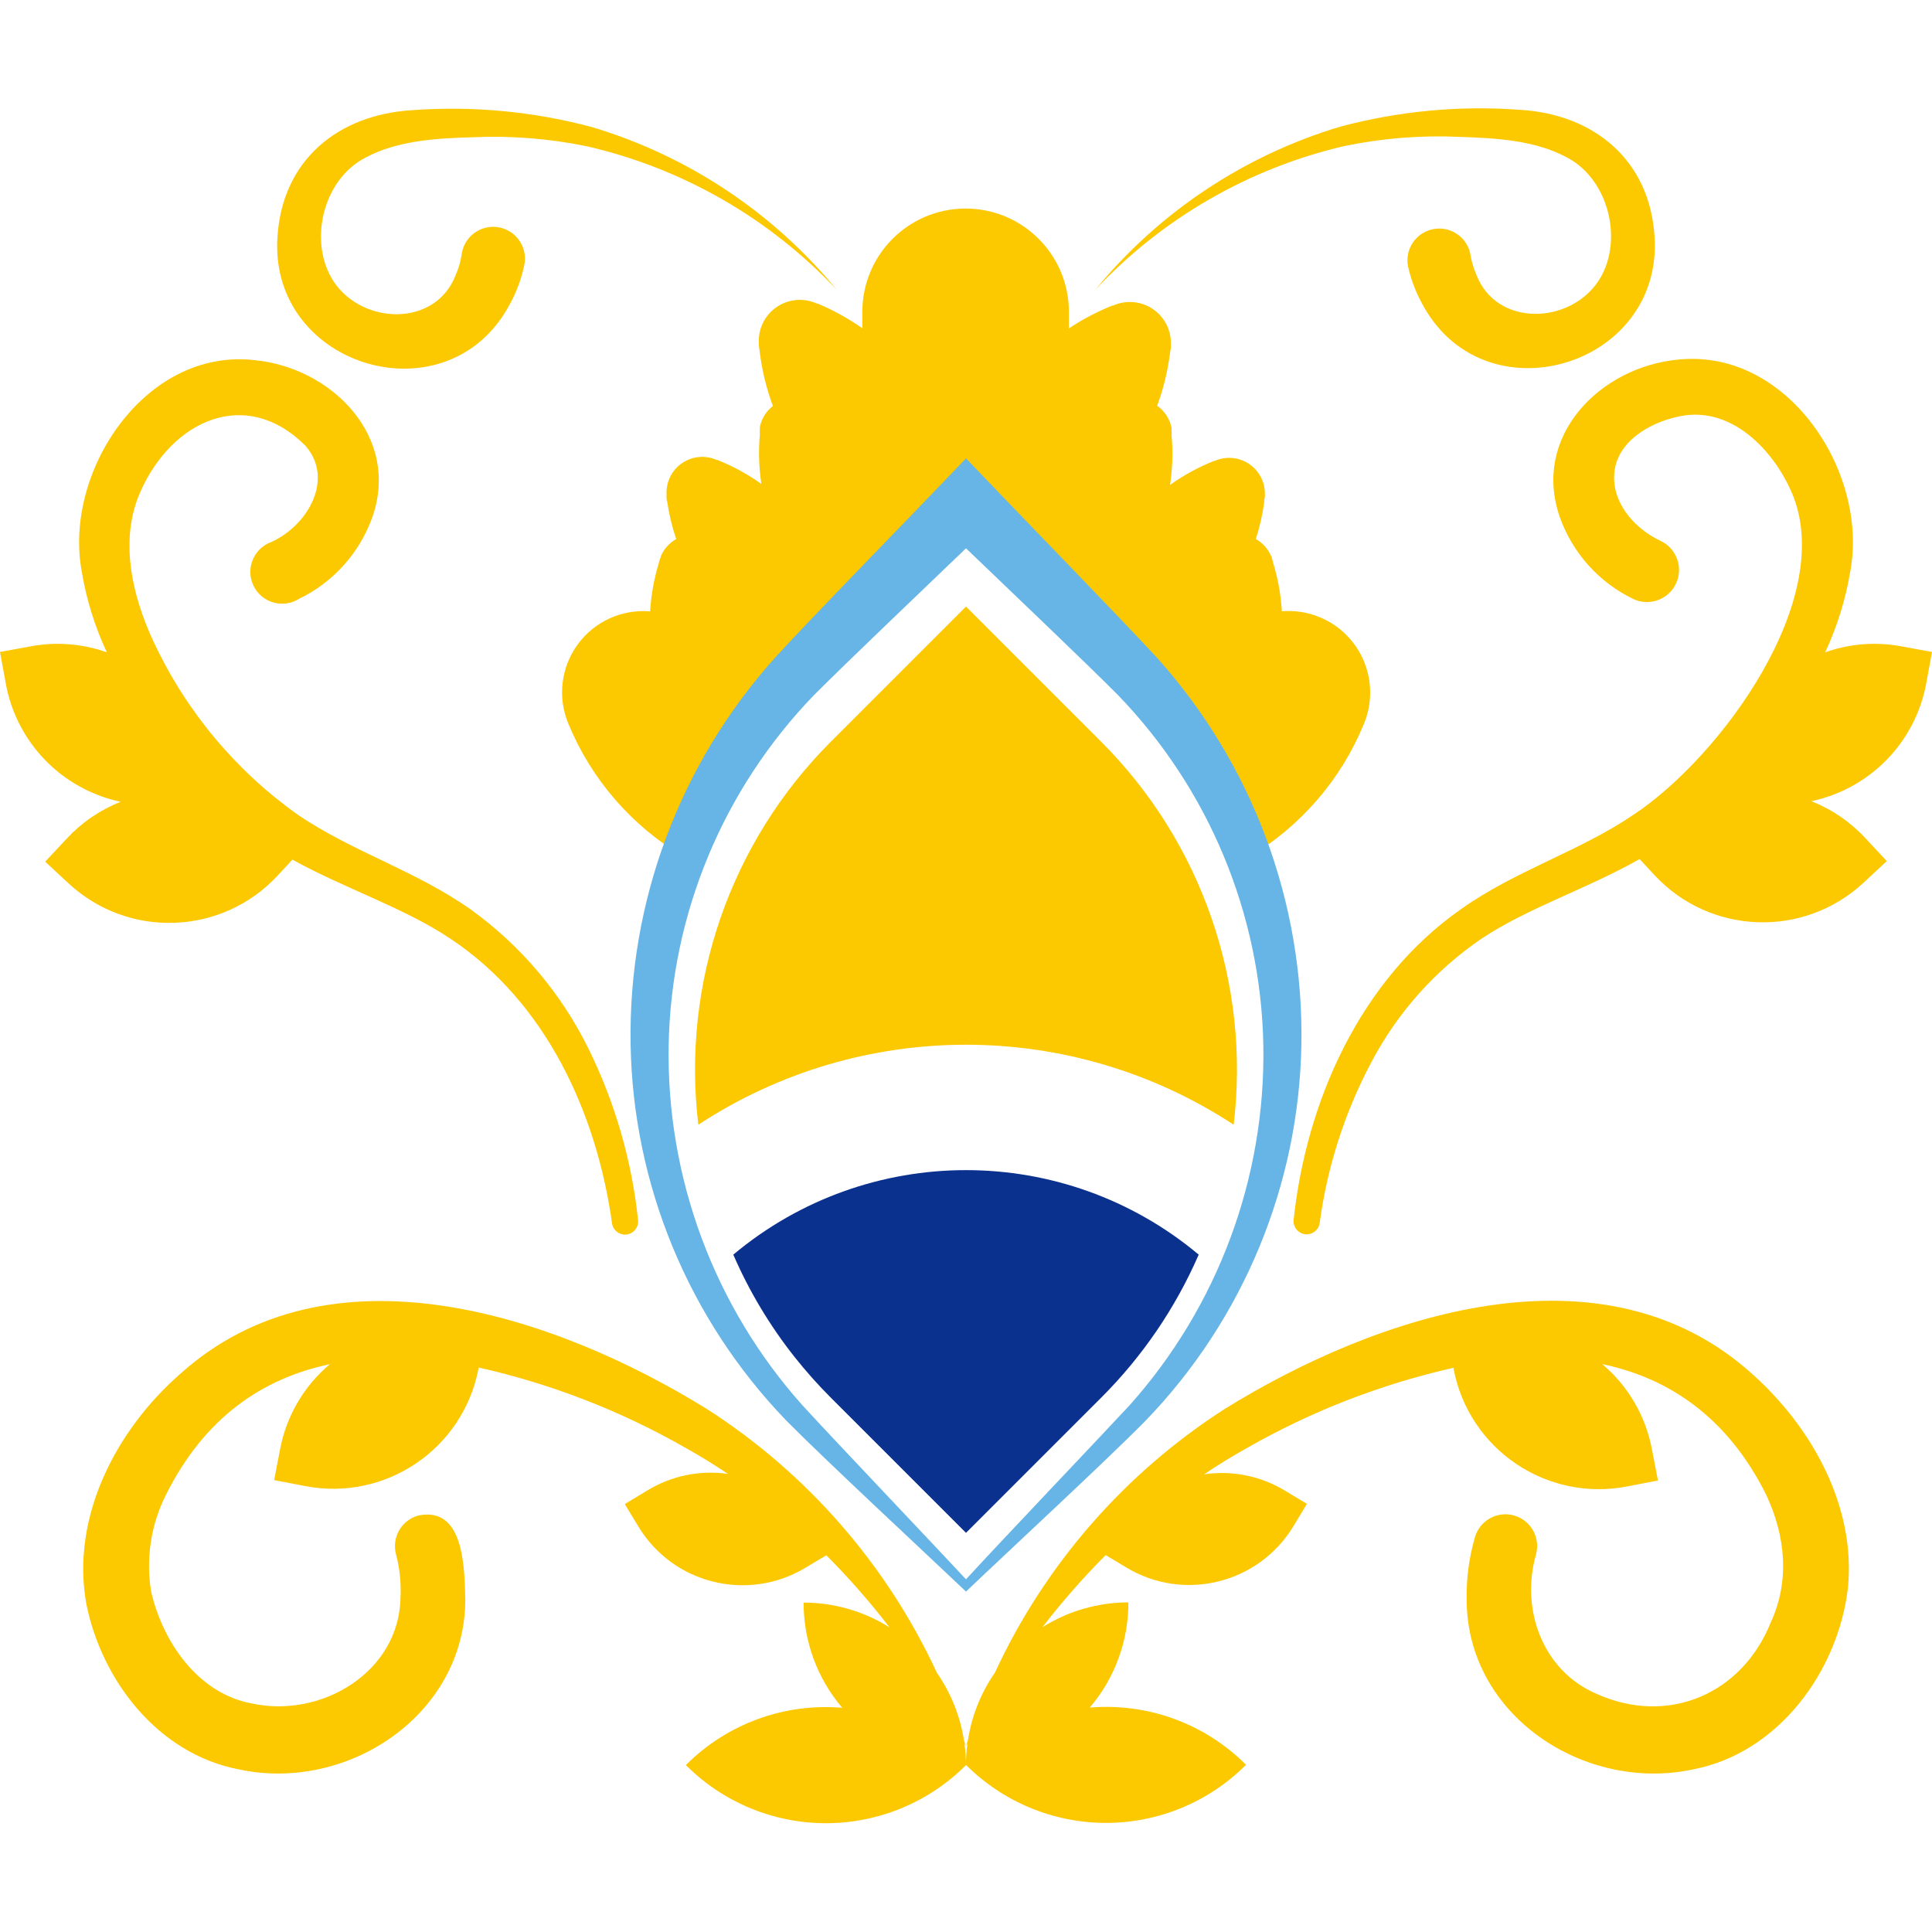
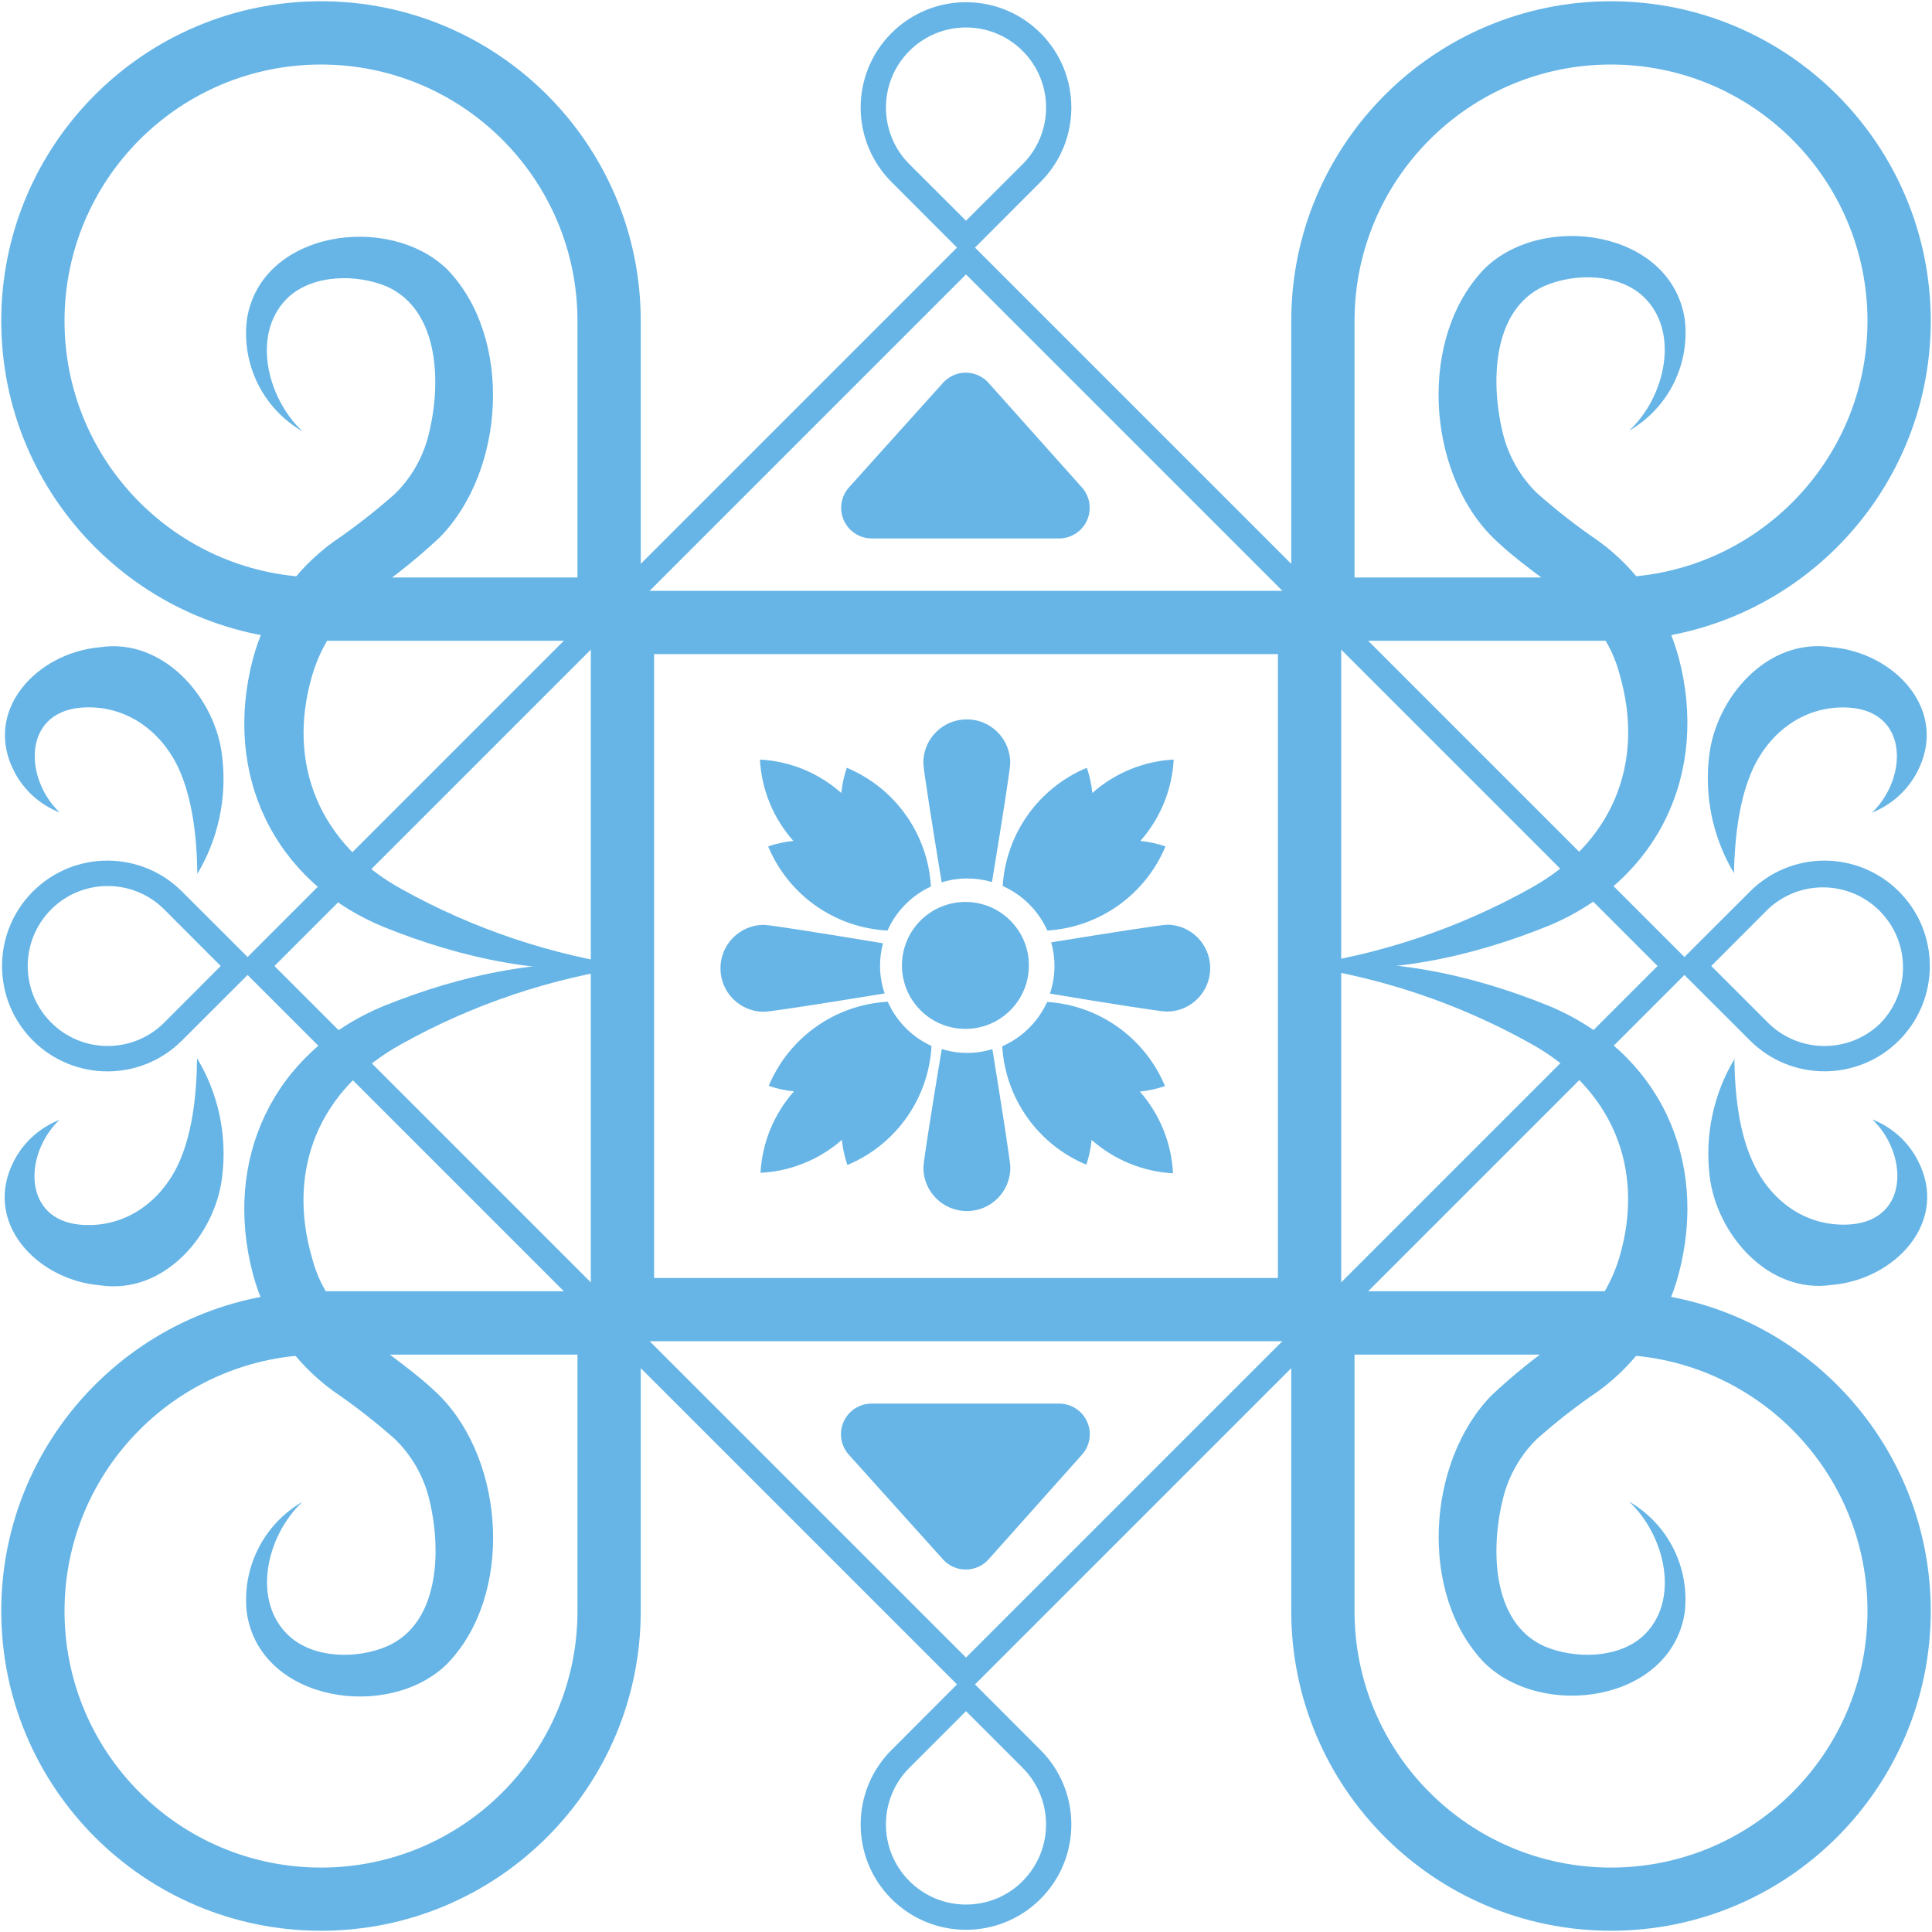
<svg xmlns="http://www.w3.org/2000/svg" width="200" height="200" viewBox="0 0 200 200">
-   <path d="M82.25,140.47a47.64,47.64,0,0,1-6.34-10.59,37.54,37.54,0,0,1,48.18,0A48,48,0,0,1,114,144.68l-14,14-14-14A49.31,49.31,0,0,1,82.25,140.47Z" fill="#0b318f" />
-   <path d="M136.59,63.88a8.41,8.41,0,0,0-3.89-.6,21.76,21.76,0,0,0-.9-5,4,4,0,0,0-.13-.46v0h0c0-.1,0-.19-.1-.29A3.7,3.7,0,0,0,130,55.8a21.49,21.49,0,0,0,.87-3.83c0-.16,0-.32.07-.48v0h0c0-.1,0-.2,0-.3a3.7,3.7,0,0,0-5.21-3.47h-.07a21.65,21.65,0,0,0-4.54,2.48,21.36,21.36,0,0,0,.16-5.12,2.74,2.74,0,0,0,0-.49v0h0c0-.1,0-.19,0-.29A3.71,3.71,0,0,0,119.79,42a25,25,0,0,0,1.34-5.52,4.85,4.85,0,0,0,.08-.55v0h0c0-.11,0-.22,0-.34a4.25,4.25,0,0,0-6-3.95l-.08,0A24.57,24.57,0,0,0,110.65,34c0-.57,0-1.15,0-1.72a10.69,10.69,0,0,0-21.38,0c0,.57,0,1.13,0,1.7a24.85,24.85,0,0,0-4.64-2.56l-.08,0a4.25,4.25,0,0,0-6,3.89c0,.11,0,.22,0,.34h0v0a5.17,5.17,0,0,0,.07.55,24.92,24.92,0,0,0,1.39,5.83,3.67,3.67,0,0,0-1.35,2.17c0,.1,0,.19,0,.29h0v0a2.74,2.74,0,0,0,0,.49,21.36,21.36,0,0,0,.16,5.12,21.65,21.65,0,0,0-4.54-2.48h-.07A3.7,3.7,0,0,0,69,51.15c0,.1,0,.2,0,.3h0v0c0,.16,0,.32.07.48A21.49,21.49,0,0,0,70,55.8a3.7,3.7,0,0,0-1.57,1.74c0,.1-.06.19-.1.29h0v0a4,4,0,0,0-.13.46,21.76,21.76,0,0,0-.9,5,8.41,8.41,0,0,0-8.47,11.61A28.67,28.67,0,0,0,70.75,88.67a55.55,55.55,0,0,1,10-17,21.5,21.5,0,0,0-.24-3.31,22.9,22.9,0,0,0,2.31,1c.28-.3.56-.61.85-.9L94.14,58.05c0-.53-.11-1.06-.2-1.58l1.29.49L100,52.19l4.71,4.71c.46-.17.92-.34,1.37-.53-.1.56-.16,1.12-.21,1.69l10.47,10.47c.29.29.57.6.85.9a22.9,22.9,0,0,0,2.31-1,21.5,21.5,0,0,0-.24,3.31,55.55,55.55,0,0,1,10,17,28.67,28.67,0,0,0,11.92-13.78A8.44,8.44,0,0,0,136.59,63.88Z" fill="#fcc800" />
-   <path d="M99.84,180.49l.16.3-.21-.62a16.82,16.82,0,0,0-2.8-7,64.81,64.81,0,0,0-23.81-27.31c-15.69-9.7-39.1-17.62-54.62-3.55C12,148.09,7.33,157.06,8.93,166c1.59,8,7.46,15.56,15.77,17.16,11.24,2.44,23.44-5.63,23.47-17.57-.1-3.2-.08-9.66-4.84-8.71a3.29,3.29,0,0,0-2.34,4,14.64,14.64,0,0,1,.47,4.47c-.11,7.74-8.18,12.54-15.35,11-5.56-1-9.26-6.32-10.47-11.61a16.36,16.36,0,0,1,1.51-9.94c4-8.06,10.05-12.13,17-13.58A15.19,15.19,0,0,0,29,150l-.62,3.22,3.22.62a15.31,15.31,0,0,0,17.93-12.15l0-.13a77.19,77.19,0,0,1,21.26,8.22c1.56.87,3.09,1.8,4.57,2.8A12.58,12.58,0,0,0,67,154.3l-2.32,1.4,1.4,2.32a12.61,12.61,0,0,0,17.32,4.26L85.54,161a77.63,77.63,0,0,1,6.55,7.47,16.71,16.71,0,0,0-8.9-2.57h0a16.72,16.72,0,0,0,4,10.89A20.43,20.43,0,0,0,71,182.72h0a20.48,20.48,0,0,0,29,0h0A18.14,18.14,0,0,0,99.84,180.49Z" fill="#fcc800" />
-   <path d="M181.44,142.28c-15.52-14.07-38.94-6.15-54.62,3.55A64.81,64.81,0,0,0,103,173.14a16.82,16.82,0,0,0-2.8,7l-.21.62.16-.3a18.14,18.14,0,0,0-.16,2.23h0a20.48,20.48,0,0,0,29,0h0a20.43,20.43,0,0,0-16.18-5.92,16.72,16.72,0,0,0,4-10.89h0a16.71,16.71,0,0,0-8.9,2.57,77.63,77.63,0,0,1,6.55-7.47l2.11,1.27A12.61,12.61,0,0,0,133.89,158l1.4-2.32L133,154.3a12.58,12.58,0,0,0-8.35-1.68c1.48-1,3-1.93,4.57-2.8a77.52,77.52,0,0,1,21.26-8.23l0,.14a15.31,15.31,0,0,0,17.93,12.15l3.22-.62L171,150a15.19,15.19,0,0,0-5.14-8.79c6.93,1.45,13,5.52,17,13.58,2,4.3,2.41,8.92.45,13.16-3,7.48-10.69,10.69-18,7.41-5.63-2.38-7.92-8.78-6.31-14.42a3.28,3.28,0,0,0-6.32-1.79,21.56,21.56,0,0,0-.85,6.44c0,12,12.23,20,23.47,17.57,8.83-1.71,15-10.18,16-18.81C192.12,155.91,187.55,147.75,181.44,142.28Z" fill="#fcc800" />
-   <path d="M114,76.79l-14-14-14,14a48,48,0,0,0-13.71,39.64,50.51,50.51,0,0,1,55.42,0A48,48,0,0,0,114,76.79Z" fill="#fcc800" />
-   <path d="M119.8,68.12c-3.91-4.24-13.35-13.92-17.48-18.25L100,47.45l-2.32,2.42c-4.06,4.26-13.61,14-17.48,18.25a58.41,58.41,0,0,0-14.92,40A57.52,57.52,0,0,0,81.4,147.06c4.13,4.18,14.18,13.5,18.6,17.7,4.33-4.14,14.51-13.54,18.6-17.7a57.52,57.52,0,0,0,16.12-38.91A58.41,58.41,0,0,0,119.8,68.12Zm-2.88,77.37c-3.8,4.08-13,13.73-16.92,18-3.88-4.17-13.15-13.9-16.92-18a54.54,54.54,0,0,1-13.86-37.34A53.57,53.57,0,0,1,84.29,71.93C87.67,68.54,95.2,61.37,100,56.76c4.78,4.59,12.37,11.81,15.71,15.17a53.59,53.59,0,0,1,15.07,36.22A54.54,54.54,0,0,1,116.92,145.49Z" fill="#66b5e6" />
-   <path d="M66.06,126.37a52.65,52.65,0,0,0-5.16-17.85A39,39,0,0,0,48.76,94.17c-5.64-4-12.29-6-17.89-9.8a45.65,45.65,0,0,1-15-18c-2.24-4.83-3.52-10.52-1.35-15.43,3.23-7.36,10.86-11,17.08-4.82,3.05,3.46.26,8.3-3.54,10A3.29,3.29,0,1,0,30.94,62a15,15,0,0,0,7.58-8.39c3-8.39-4.21-15.62-12.28-16.34C15,36.07,6.58,48.82,8.45,59.09a32.23,32.23,0,0,0,2.61,8.44,15.17,15.17,0,0,0-7.83-.63L0,67.49l.59,3.22A15.31,15.31,0,0,0,12.49,83a15.26,15.26,0,0,0-5.57,3.8l-2.24,2.4,2.41,2.24a15.31,15.31,0,0,0,21.64-.79l1.54-1.66C35.72,92,41.92,94,46.68,97.21c9.83,6.55,15.1,18,16.69,29.51a1.36,1.36,0,0,0,2.69-.35Z" fill="#fcc800" />
-   <path d="M86.62,30A51.24,51.24,0,0,0,60.79,15.15a47.85,47.85,0,0,0-11.88-.94c-3.77.1-7.84.35-11.1,2.12-4.44,2.3-5.93,8.81-3.25,12.84,3,4.47,10.5,4.7,12.59-.65a8.23,8.23,0,0,0,.63-2.1,3.29,3.29,0,1,1,6.51.93,14.24,14.24,0,0,1-1.44,4c-6.33,12.25-25,6.76-24.13-6.78.48-8,6.28-12.69,13.9-13.16a56.12,56.12,0,0,1,18.67,1.75A52.19,52.19,0,0,1,86.62,30Z" fill="#fcc800" />
-   <path d="M199.41,70.71l.59-3.22-3.23-.59a15.17,15.17,0,0,0-7.83.63,32.35,32.35,0,0,0,2.61-8.44c1.87-10.27-6.5-23-17.79-21.87-8.1.74-15.23,7.92-12.28,16.34A15,15,0,0,0,169.06,62,3.29,3.29,0,1,0,171.92,56c-2.9-1.35-5.27-4.25-4.76-7.41s4.05-5.11,7.27-5.59c5-.68,9.09,3.57,11,7.87,4.86,11-7.35,27.54-16.33,33.47-5.6,3.81-12.26,5.78-17.89,9.8-10.41,7.29-16,19.89-17.3,32.2a1.36,1.36,0,0,0,2.69.35A49.6,49.6,0,0,1,141.94,110a35.49,35.49,0,0,1,11.38-12.8c4.77-3.19,11-5.2,16.41-8.27l1.54,1.66a15.31,15.31,0,0,0,21.64.79l2.41-2.24-2.24-2.4a15.26,15.26,0,0,0-5.57-3.8A15.31,15.31,0,0,0,199.41,70.71Z" fill="#fcc800" />
-   <path d="M113.38,30a52.19,52.19,0,0,1,25.33-16.88,56.1,56.1,0,0,1,18.67-1.75c7.62.46,13.42,5.19,13.9,13.16.86,13.54-17.79,19-24.13,6.78a14.49,14.49,0,0,1-1.39-3.73,3.29,3.29,0,0,1,6.41-1.47,9.2,9.2,0,0,0,.68,2.37c2.08,5.35,9.58,5.12,12.59.65,2.68-4,1.19-10.54-3.25-12.84-3.26-1.77-7.33-2-11.1-2.12a47.85,47.85,0,0,0-11.88.94A51.24,51.24,0,0,0,113.38,30Z" fill="#fcc800" />
+   <g>
+     <path d="M166.77,66.33a33.1,33.1,0,0,0,33.1-33.1h0A33.1,33.1,0,0,0,166.77.13h0a33.1,33.1,0,0,0-33.1,33.1V61.16H66.33V33.23A33.1,33.1,0,0,0,33.23.13h0A33.1,33.1,0,0,0,.13,33.23h0a33.1,33.1,0,0,0,33.1,33.1H61.16v67.34H33.23a33.1,33.1,0,0,0-33.1,33.1h0a33.1,33.1,0,0,0,33.1,33.1h0a33.1,33.1,0,0,0,33.1-33.1V138.84h67.34v27.93a33.1,33.1,0,0,0,33.1,33.1h0a33.1,33.1,0,0,0,33.1-33.1h0a33.1,33.1,0,0,0-33.1-33.1H138.84V66.33Zm-26.55-33.1a26.55,26.55,0,1,1,26.55,26.55H140.22ZM59.78,59.78H33.23A26.55,26.55,0,1,1,59.78,33.23Zm0,107a26.55,26.55,0,1,1-26.55-26.55H59.78Zm72.51-34.48H67.71V67.71h64.58Zm7.93,7.93h26.55a26.55,26.55,0,1,1-26.55,26.55Z" fill="#66b5e6" />
+     <path d="M196.58,92.29a10.89,10.89,0,0,0-15.42,0l-6.79,6.78L100.93,25.63l6.78-6.79a10.9,10.9,0,0,0,0-15.42h0a10.91,10.91,0,0,0-15.42,0h0a10.9,10.9,0,0,0,0,15.42l6.78,6.79L25.63,99.07h0l-6.79-6.78a10.91,10.91,0,1,0,0,15.42l6.79-6.78,73.44,73.44h0l-6.78,6.79a10.9,10.9,0,0,0,0,15.42h0a10.91,10.91,0,0,0,15.42,0h0a10.9,10.9,0,0,0,0-15.42l-6.78-6.79,73.44-73.44,6.79,6.78a10.9,10.9,0,0,0,15.42-15.42ZM94.14,5.27A8.29,8.29,0,0,1,105.86,17L100,22.85,94.14,17A8.3,8.3,0,0,1,94.14,5.27ZM17,105.86a8.28,8.28,0,1,1,0-11.72L22.85,100Zm88.87,88.87A8.29,8.29,0,0,1,94.14,183l5.86-5.86,5.86,5.86A8.3,8.3,0,0,1,105.86,194.73ZM100,171.59,28.41,100,100,28.41,171.59,100Zm94.73-65.73a8.3,8.3,0,0,1-11.72,0L177.15,100,183,94.14a8.29,8.29,0,0,1,11.72,11.72Z" fill="#66b5e6" />
+     <circle cx="99.94" cy="99.94" r="6.57" fill="#66b5e6" />
+     <path d="M100.14,90.94a8.93,8.93,0,0,1,2.55.37c1-6.07,1.89-11.73,1.89-12.34a4.5,4.5,0,1,0-9,0c0,.61.9,6.29,1.9,12.37A9,9,0,0,1,100.14,90.94Z" fill="#66b5e6" />
+     <path d="M120.82,95.73c-.61,0-6,.85-12,1.82a8.93,8.93,0,0,1,.34,2.44,9.09,9.09,0,0,1-.47,2.87c6,1,11.48,1.86,12.09,1.86a4.5,4.5,0,1,0,0-9Z" fill="#66b5e6" />
+     <path d="M100.14,109a9,9,0,0,1-2.65-.4c-1,6-1.9,11.66-1.9,12.27a4.5,4.5,0,1,0,9,0c0-.61-.88-6.22-1.86-12.26A9.15,9.15,0,0,1,100.14,109Z" fill="#66b5e6" />
+     <path d="M91.1,100a9.07,9.07,0,0,1,.31-2.35c-6.06-1-11.72-1.91-12.33-1.91a4.5,4.5,0,1,0,0,9c.62,0,6.37-.9,12.5-1.9A8.84,8.84,0,0,1,91.1,100Z" fill="#66b5e6" />
+     <path d="M91.87,96.33a9.13,9.13,0,0,1,4.5-4.56,14.21,14.21,0,0,0-8.71-12.29,11.83,11.83,0,0,0-.57,2.61,13.76,13.76,0,0,0-8.42-3.46,13.76,13.76,0,0,0,3.46,8.42,11.83,11.83,0,0,0-2.61.57h0A14.18,14.18,0,0,0,91.87,96.33Z" fill="#66b5e6" />
+     <path d="M118.05,87.05a13.81,13.81,0,0,0,3.45-8.42,13.78,13.78,0,0,0-8.42,3.46,11.83,11.83,0,0,0-.57-2.61,14.21,14.21,0,0,0-8.71,12.24,9.15,9.15,0,0,1,4.62,4.61,14.21,14.21,0,0,0,12.23-8.71h0A11.87,11.87,0,0,0,118.05,87.05Z" fill="#66b5e6" />
+     <path d="M118,113a11.74,11.74,0,0,0,2.6-.57h0a14.2,14.2,0,0,0-12.2-8.71,9.13,9.13,0,0,1-4.65,4.59,14.2,14.2,0,0,0,8.71,12.26A11.74,11.74,0,0,0,113,118a13.87,13.87,0,0,0,8.43,3.46A13.87,13.87,0,0,0,118,113Z" fill="#66b5e6" />
+     <path d="M91.9,103.7a14.2,14.2,0,0,0-12.32,8.71h0a11.83,11.83,0,0,0,2.61.57,13.81,13.81,0,0,0-3.46,8.43A13.84,13.84,0,0,0,87.15,118a11.74,11.74,0,0,0,.57,2.6,14.19,14.19,0,0,0,8.71-12.32A9.09,9.09,0,0,1,91.9,103.7Z" fill="#66b5e6" />
+     <path d="M134.51,100a68.77,68.77,0,0,0,23.84-8c8.5-4.66,12-12.93,9.31-22.2-1.85-7.07-8.14-9.23-13.23-14.26-6.78-6.88-7.62-20.64-.75-27.73,6-5.91,19.24-4,20.71,5.15a11.68,11.68,0,0,1-5.75,11.63c3.79-3.52,5.34-10.41,1.36-14-2.58-2.28-6.95-2.34-10.09-1-5.57,2.46-5.62,10.33-4.27,15.51A12.94,12.94,0,0,0,159.06,51a61.86,61.86,0,0,0,6.41,5,22,22,0,0,1,8.31,12.08c3.14,11.89-2.08,23-13.46,27.75-8.15,3.3-17.08,5.23-25.81,4.12Z" fill="#66b5e6" />
+     <path d="M179.54,90.45a19.13,19.13,0,0,1-2.61-12.17c.66-6,6-12.31,12.69-11.28,6.54.56,12.24,6.59,8.8,13a9,9,0,0,1-4.63,4.12c3.64-3.48,3.85-10.29-2.15-10.85-4.44-.38-8.23,2.18-10.15,6.25-1.42,3.07-1.9,6.93-2,10.94Z" fill="#66b5e6" />
+     <path d="M134.51,100c8.73-1.11,17.66.82,25.81,4.12,11.39,4.75,16.6,15.85,13.46,27.75A22,22,0,0,1,165.47,144a61.86,61.86,0,0,0-6.41,5,12.94,12.94,0,0,0-3.42,5.93c-1.35,5.19-1.3,13.05,4.27,15.51,3.14,1.31,7.51,1.25,10.09-1,4-3.58,2.43-10.45-1.36-14A11.68,11.68,0,0,1,174.39,167c-1.48,9.16-14.66,11.06-20.71,5.15-6.87-7.08-6-20.85.75-27.73a62.23,62.23,0,0,1,7-5.66,16.1,16.1,0,0,0,6.21-8.6c2.72-9.25-.81-17.56-9.31-22.2a68.77,68.77,0,0,0-23.84-8Z" fill="#66b5e6" />
+     <path d="M179.54,109.55c.05,4,.53,7.87,2,10.94,1.92,4.07,5.71,6.63,10.15,6.25,6-.56,5.79-7.37,2.14-10.85a8.94,8.94,0,0,1,4.64,4.12c3.44,6.4-2.26,12.43-8.8,13-6.67,1-12-5.33-12.69-11.28a19.13,19.13,0,0,1,2.61-12.17Z" fill="#66b5e6" />
+     <path d="M65.45,100.05c-8.72,1.11-17.66-.82-25.8-4.12-11.39-4.75-16.6-15.85-13.46-27.75A22,22,0,0,1,34.5,56.1a64.09,64.09,0,0,0,6.41-5,12.94,12.94,0,0,0,3.42-5.93c1.35-5.19,1.29-13-4.28-15.51-3.14-1.31-7.5-1.25-10.08,1-4,3.58-2.44,10.45,1.35,14A11.71,11.71,0,0,1,25.57,33C27.05,23.87,40.23,22,46.29,27.88c6.86,7.09,6,20.85-.75,27.73a61.14,61.14,0,0,1-7,5.66,16,16,0,0,0-6.21,8.6c-2.73,9.25.81,17.56,9.3,22.2a68.84,68.84,0,0,0,23.84,8Z" fill="#66b5e6" />
+     <path d="M20.43,90.51c-.05-4-.53-7.88-1.95-11-1.92-4.07-5.71-6.63-10.16-6.25-6,.56-5.79,7.37-2.14,10.85A9,9,0,0,1,1.54,80c-3.43-6.4,2.26-12.43,8.81-13C17,66,22.38,72.38,23,78.33a19.17,19.17,0,0,1-2.6,12.18Z" fill="#66b5e6" />
+     <path d="M65.45,100.05a68.84,68.84,0,0,0-23.84,8c-8.5,4.66-12,12.93-9.3,22.2,1.84,7.07,8.13,9.23,13.23,14.26,6.77,6.88,7.62,20.64.75,27.73-6,5.91-19.24,4-20.72-5.15a11.71,11.71,0,0,1,5.75-11.63C27.53,159,26,165.85,30,169.42c2.58,2.28,6.94,2.34,10.08,1,5.57-2.46,5.63-10.33,4.28-15.51A12.94,12.94,0,0,0,40.91,149a64.09,64.09,0,0,0-6.41-5,22,22,0,0,1-8.31-12.08c-3.15-11.89,2.08-23,13.46-27.75,8.14-3.3,17.08-5.23,25.8-4.12Z" fill="#66b5e6" />
+     <path d="M20.43,109.6A19.12,19.12,0,0,1,23,121.77c-.65,6-6,12.31-12.68,11.28-6.54-.56-12.24-6.59-8.81-13a9,9,0,0,1,4.64-4.12c-3.65,3.48-3.85,10.29,2.14,10.85,4.45.39,8.24-2.18,10.16-6.25,1.42-3.07,1.9-6.93,1.95-10.94Z" fill="#66b5e6" />
+     <path d="M97.64,39.61,87.89,50.45a3.17,3.17,0,0,0,2.36,5.29h19.42A3.17,3.17,0,0,0,112,50.46l-9.68-10.84A3.16,3.16,0,0,0,97.64,39.61Z" fill="#66b5e6" />
+     <path d="M97.62,161.43l-9.75-10.84a3.17,3.17,0,0,1,2.36-5.29h19.42a3.17,3.17,0,0,1,2.36,5.28l-9.67,10.84A3.17,3.17,0,0,1,97.62,161.43Z" fill="#66b5e6" />
+   </g>
</svg>
